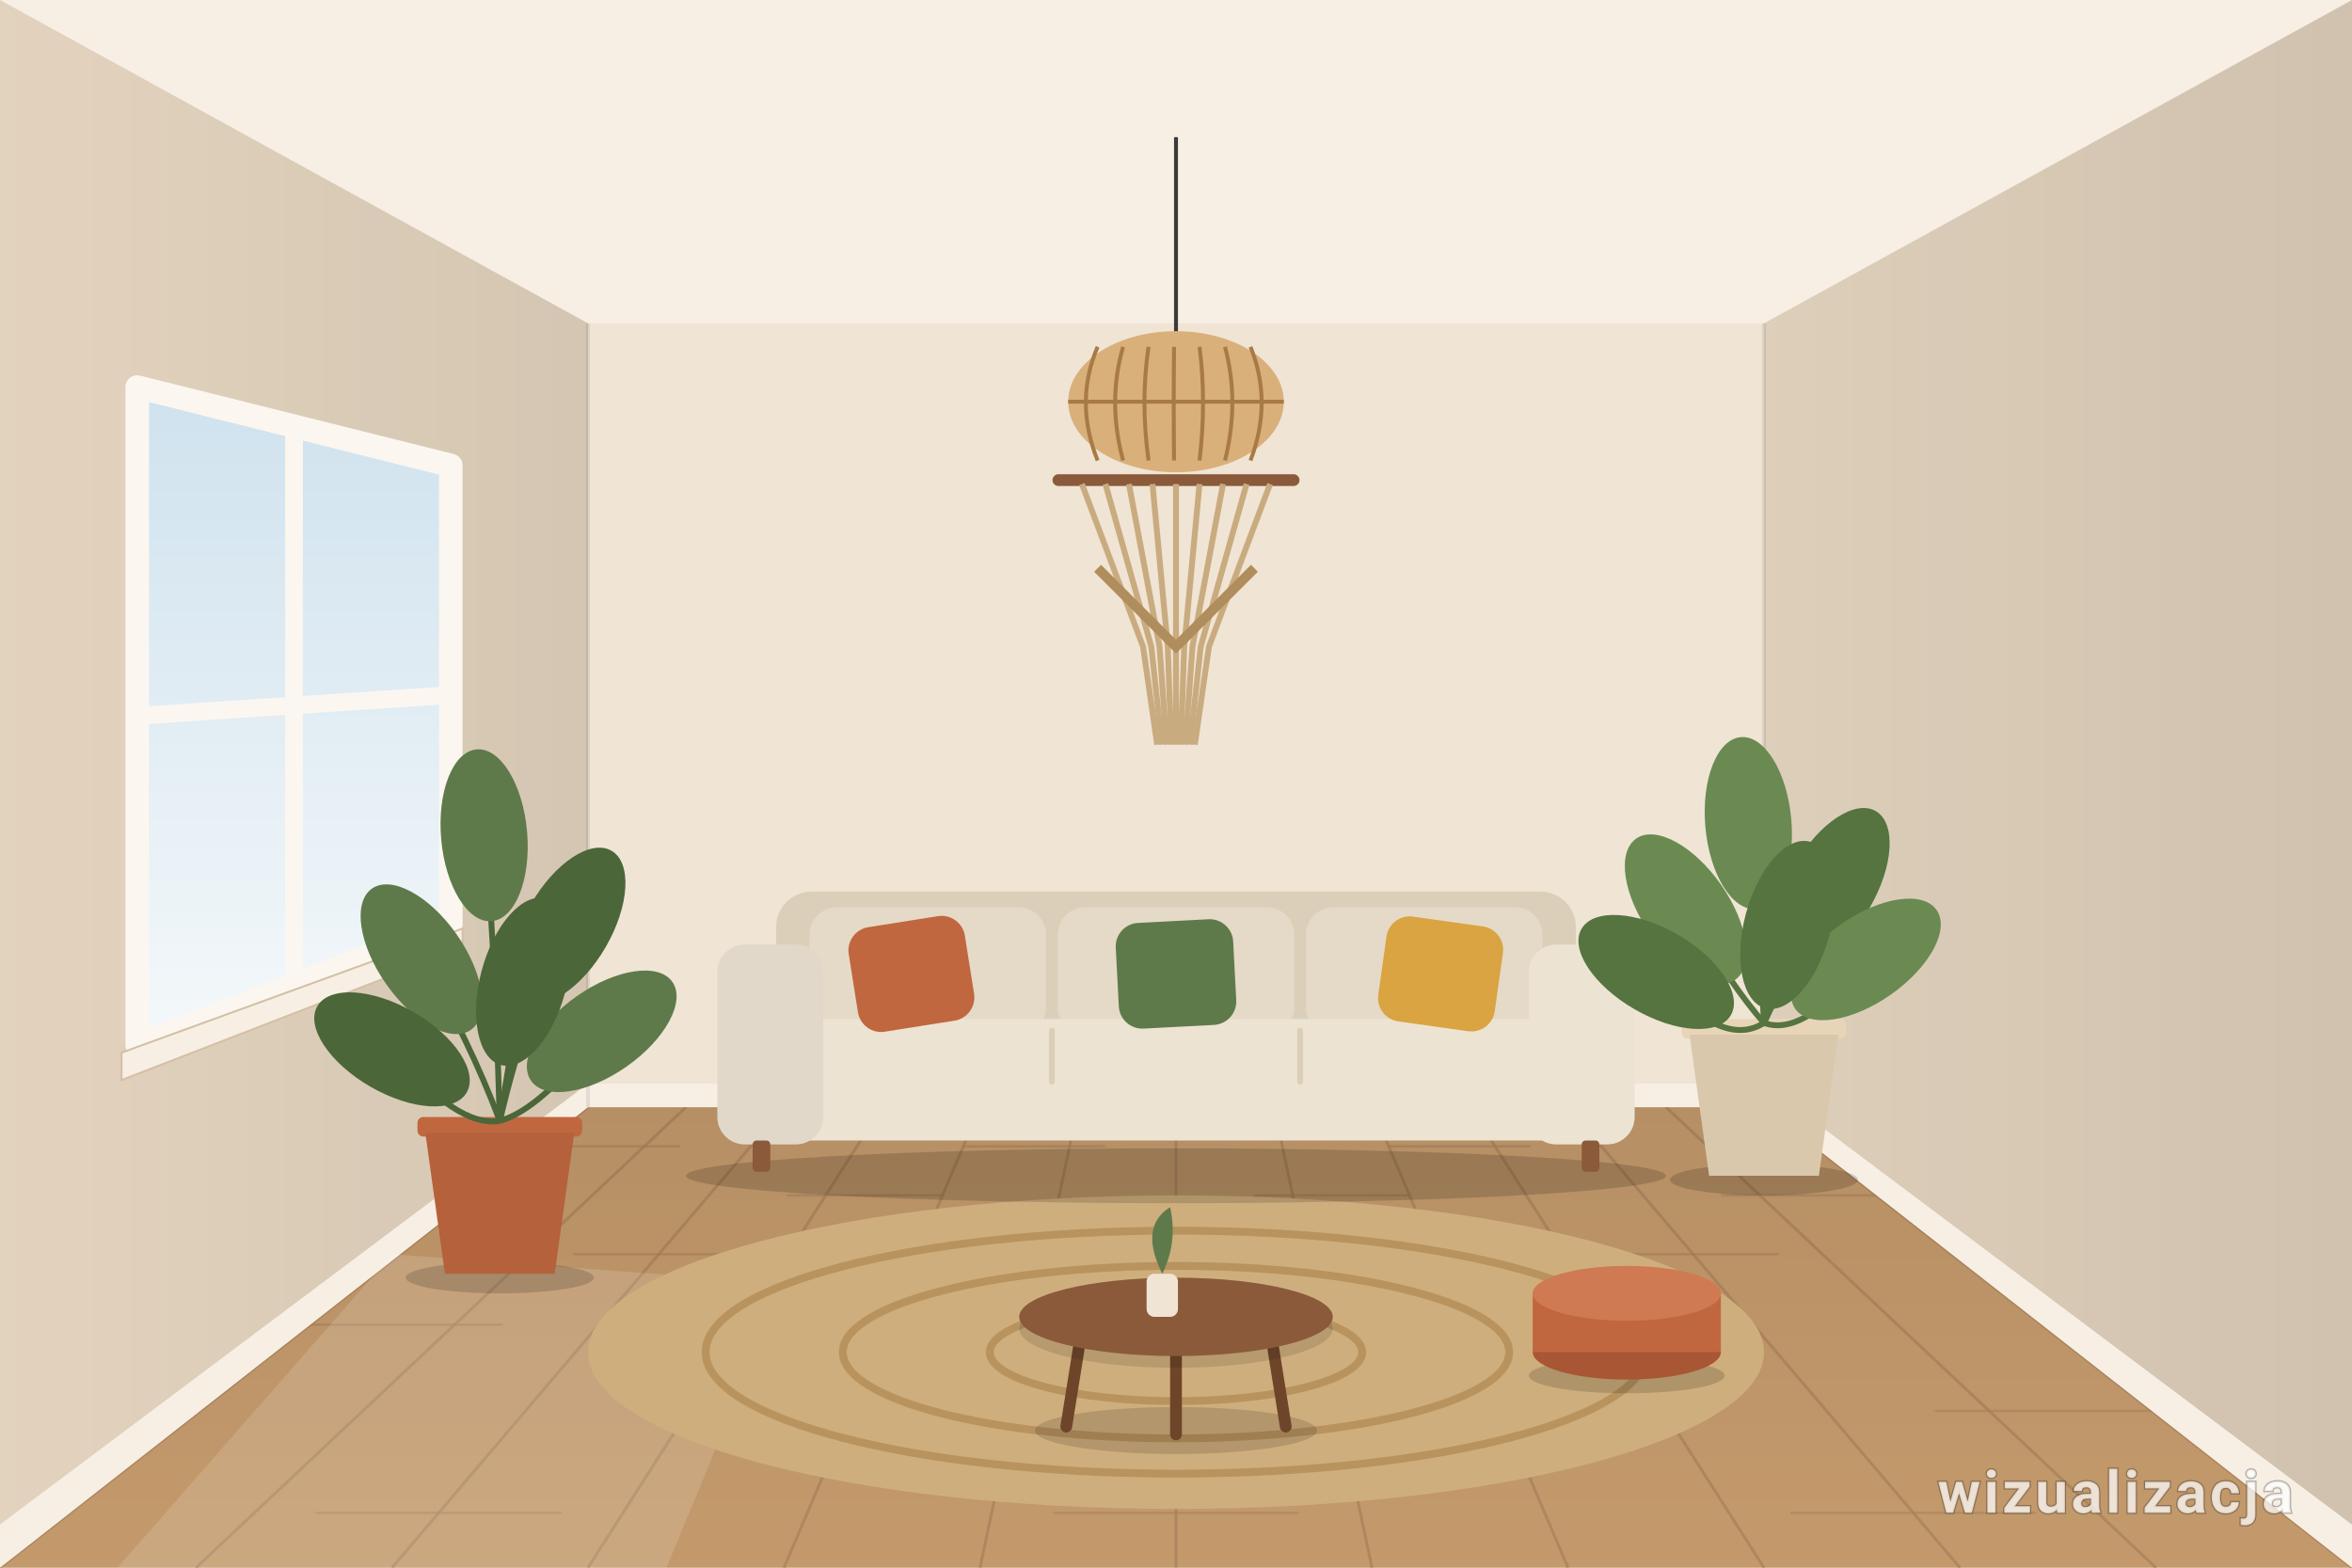
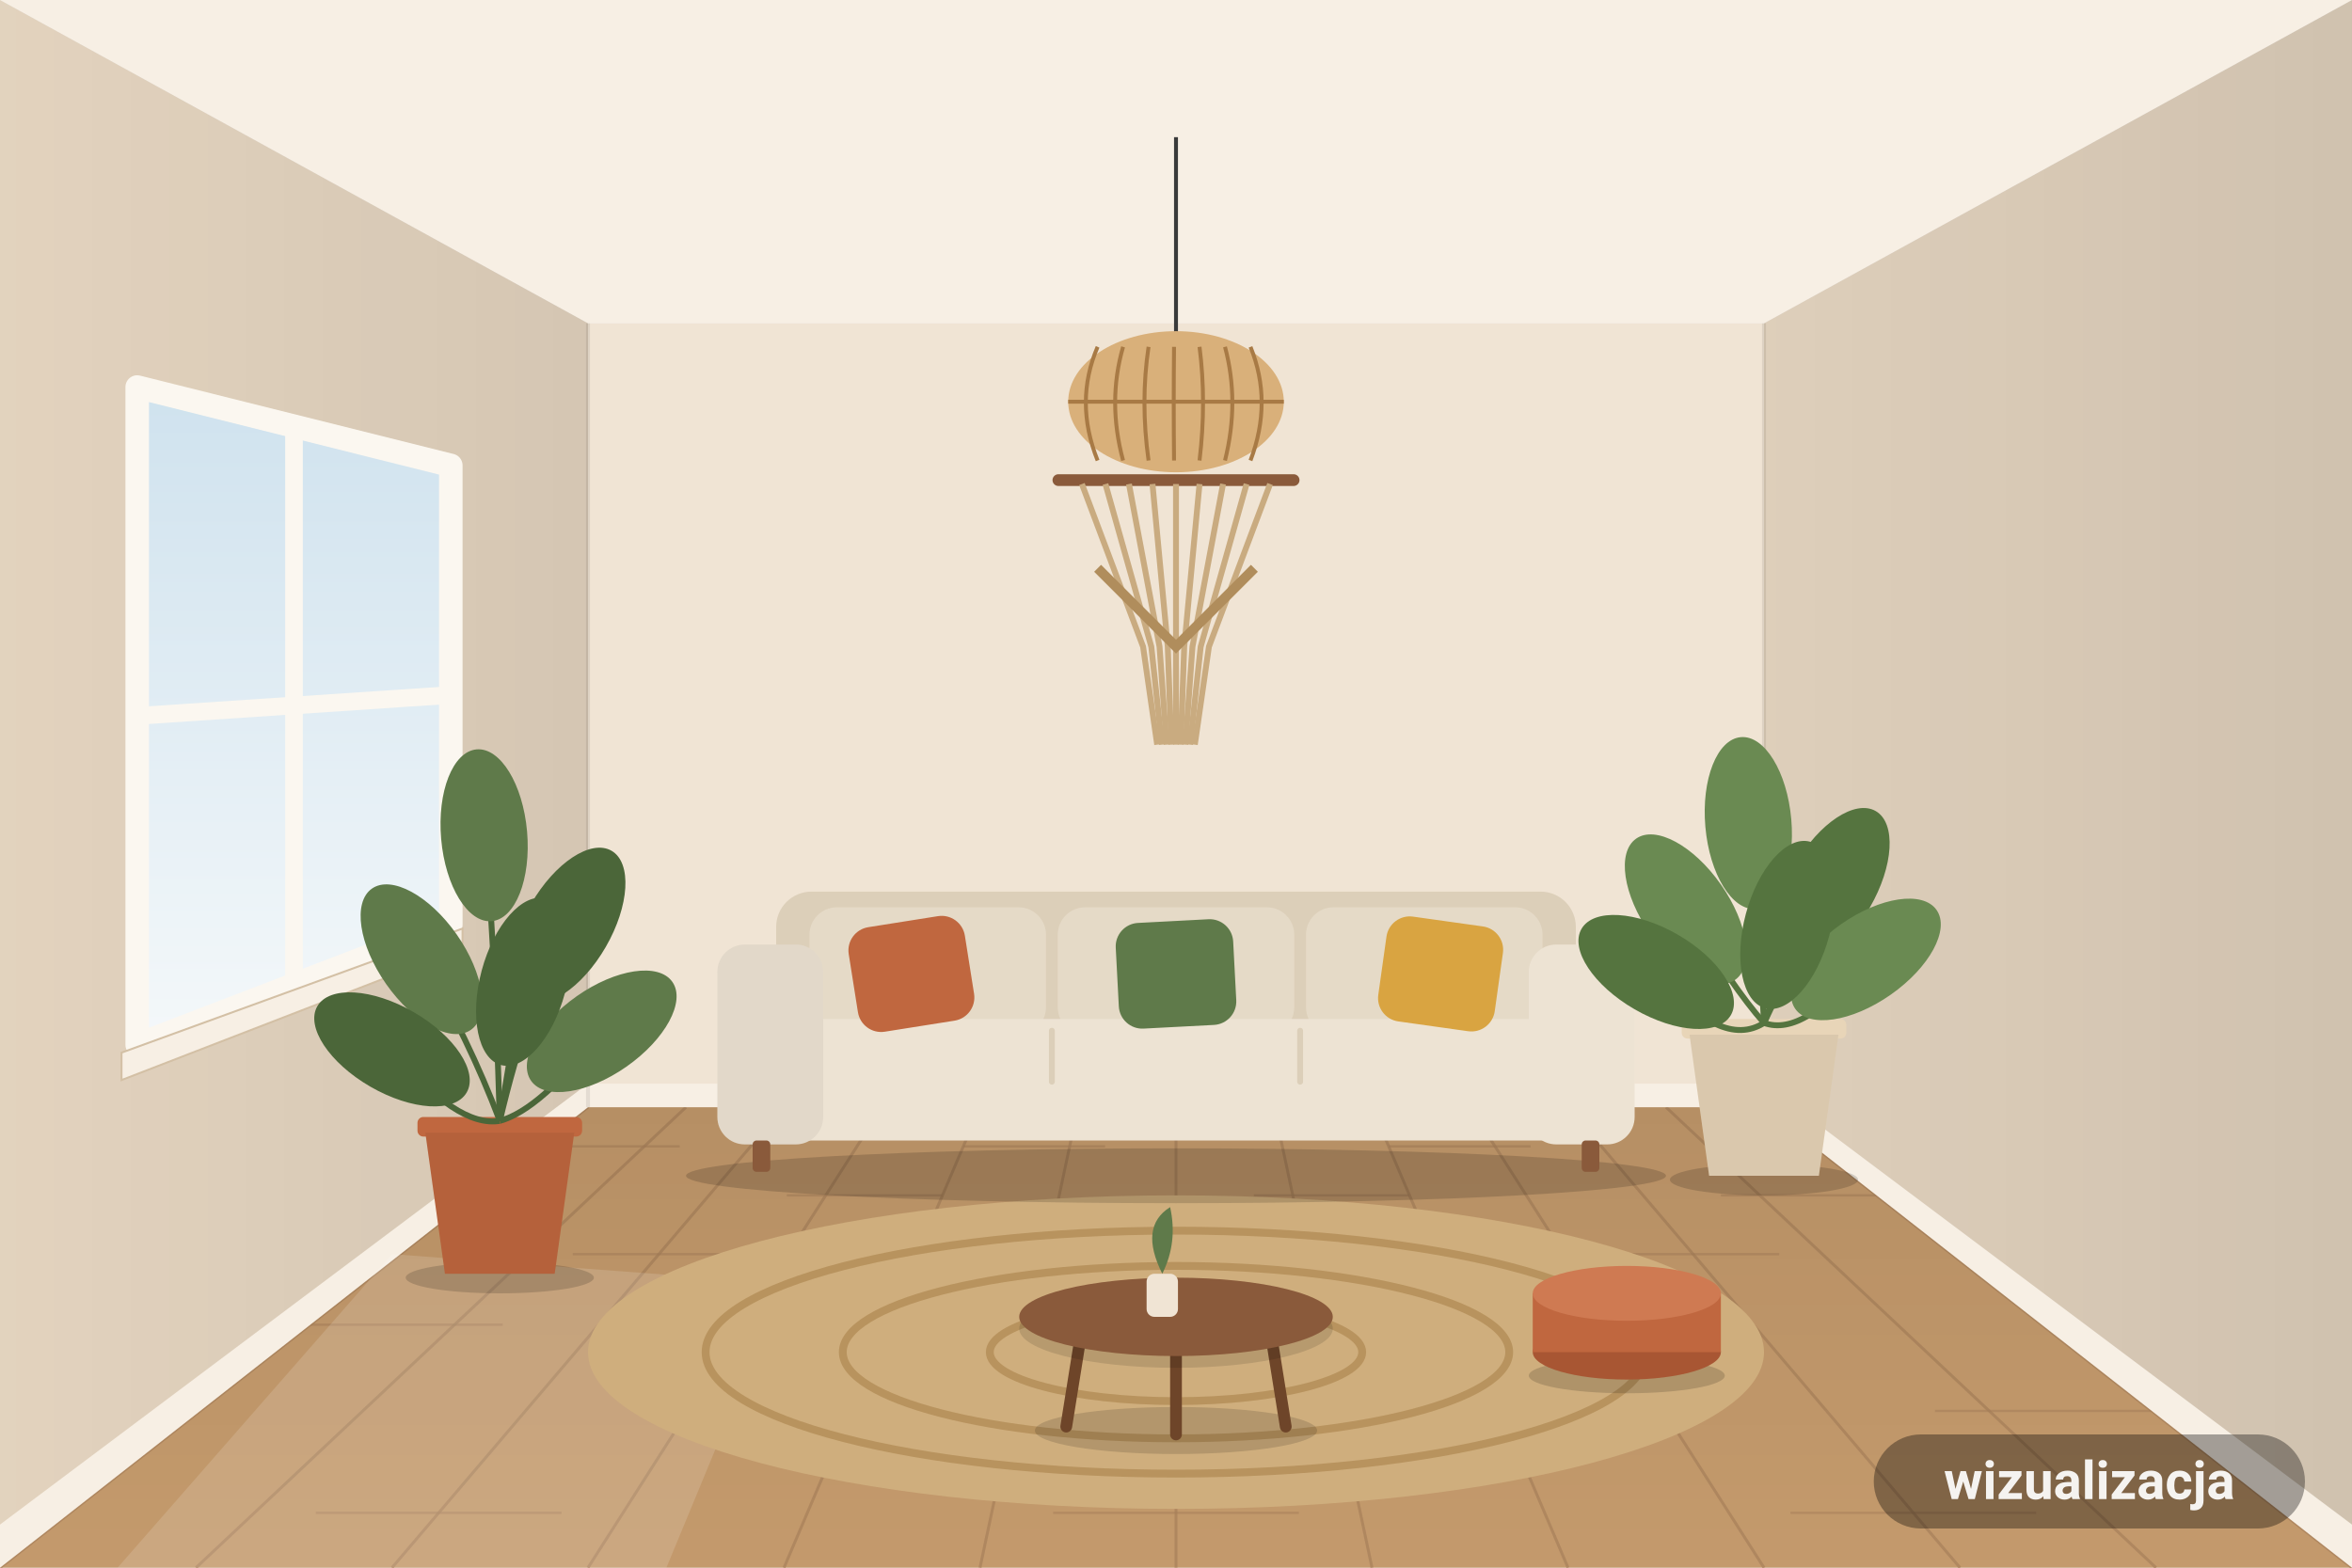
<svg xmlns="http://www.w3.org/2000/svg" viewBox="0 0 1200 800" width="1200" height="800" role="img" aria-label="Pokój po wirtualnym home stagingu – styl boho (wizualizacja)">
  <defs>
    <linearGradient id="sky" x1="0" y1="0" x2="0" y2="1">
      <stop offset="0" stop-color="#cfe2ee" />
      <stop offset="1" stop-color="#f4f8fa" />
    </linearGradient>
    <linearGradient id="leftShade" x1="0" y1="0" x2="1" y2="0">
      <stop offset="0" stop-color="#000" stop-opacity=".02" />
      <stop offset="1" stop-color="#000" stop-opacity=".08" />
    </linearGradient>
    <linearGradient id="rightShade" x1="1" y1="0" x2="0" y2="0">
      <stop offset="0" stop-color="#000" stop-opacity=".1" />
      <stop offset="1" stop-color="#000" stop-opacity=".04" />
    </linearGradient>
    <linearGradient id="floorShade" x1="0" y1="0" x2="0" y2="1">
      <stop offset="0" stop-color="#000" stop-opacity=".12" />
      <stop offset="1" stop-color="#000" stop-opacity="0" />
    </linearGradient>
    <pattern id="brick" width="60" height="30" patternUnits="userSpaceOnUse" x="300" y="165">
      <rect width="60" height="30" fill="#f0e4d4" />
      <path d="M0 0.5H60M0 15.5H60M30 0V15M0 15V30M60 15V30" stroke="#ccc" stroke-width="2.5" />
    </pattern>
  </defs>
  <polygon points="0,0 1200,0 900,165 300,165" fill="#f7efe4" />
  <polygon points="0,0 300,165 300,565 0,800" fill="#e7d7c2" />
  <polygon points="0,0 300,165 300,565 0,800" fill="url(#leftShade)" />
  <polygon points="1200,0 900,165 900,565 1200,800" fill="#e7d7c2" />
  <polygon points="1200,0 900,165 900,565 1200,800" fill="url(#rightShade)" />
  <rect x="300" y="165" width="600" height="400" fill="#f0e4d4" />
  <polygon points="0,800 300,565 900,565 1200,800" fill="#c49a6c" />
  <line x1="300" y1="565" x2="0" y2="800" stroke="#a8805a" stroke-width="1.5" opacity=".7" />
  <line x1="350" y1="565" x2="100" y2="800" stroke="#a8805a" stroke-width="1.5" opacity=".7" />
  <line x1="400" y1="565" x2="200" y2="800" stroke="#a8805a" stroke-width="1.5" opacity=".7" />
  <line x1="450" y1="565" x2="300" y2="800" stroke="#a8805a" stroke-width="1.5" opacity=".7" />
  <line x1="500" y1="565" x2="400" y2="800" stroke="#a8805a" stroke-width="1.5" opacity=".7" />
  <line x1="550" y1="565" x2="500" y2="800" stroke="#a8805a" stroke-width="1.5" opacity=".7" />
  <line x1="600" y1="565" x2="600" y2="800" stroke="#a8805a" stroke-width="1.5" opacity=".7" />
  <line x1="650" y1="565" x2="700" y2="800" stroke="#a8805a" stroke-width="1.5" opacity=".7" />
  <line x1="700" y1="565" x2="800" y2="800" stroke="#a8805a" stroke-width="1.5" opacity=".7" />
  <line x1="750" y1="565" x2="900" y2="800" stroke="#a8805a" stroke-width="1.5" opacity=".7" />
  <line x1="800" y1="565" x2="1000" y2="800" stroke="#a8805a" stroke-width="1.5" opacity=".7" />
  <line x1="850" y1="565" x2="1100" y2="800" stroke="#a8805a" stroke-width="1.5" opacity=".7" />
  <line x1="900" y1="565" x2="1200" y2="800" stroke="#a8805a" stroke-width="1.5" opacity=".7" />
  <line x1="274.5" y1="585" x2="346.8" y2="585" stroke="#a8805a" stroke-width="1.2" opacity=".55" />
  <line x1="491.5" y1="585" x2="563.8" y2="585" stroke="#a8805a" stroke-width="1.2" opacity=".55" />
  <line x1="708.5" y1="585" x2="780.9" y2="585" stroke="#a8805a" stroke-width="1.2" opacity=".55" />
  <line x1="401.4" y1="610" x2="480.9" y2="610" stroke="#a8805a" stroke-width="1.2" opacity=".55" />
  <line x1="639.7" y1="610" x2="719.1" y2="610" stroke="#a8805a" stroke-width="1.2" opacity=".55" />
  <line x1="878.0" y1="610" x2="957.4" y2="610" stroke="#a8805a" stroke-width="1.2" opacity=".55" />
  <line x1="292.2" y1="640" x2="380.1" y2="640" stroke="#a8805a" stroke-width="1.2" opacity=".55" />
  <line x1="556.0" y1="640" x2="644.0" y2="640" stroke="#a8805a" stroke-width="1.2" opacity=".55" />
  <line x1="819.9" y1="640" x2="907.8" y2="640" stroke="#a8805a" stroke-width="1.2" opacity=".55" />
  <line x1="158.3" y1="676" x2="256.5" y2="676" stroke="#a8805a" stroke-width="1.2" opacity=".55" />
  <line x1="452.8" y1="676" x2="550.9" y2="676" stroke="#a8805a" stroke-width="1.2" opacity=".55" />
  <line x1="747.2" y1="676" x2="845.4" y2="676" stroke="#a8805a" stroke-width="1.2" opacity=".55" />
  <line x1="323.4" y1="720" x2="434.0" y2="720" stroke="#a8805a" stroke-width="1.2" opacity=".55" />
  <line x1="655.3" y1="720" x2="766.0" y2="720" stroke="#a8805a" stroke-width="1.2" opacity=".55" />
  <line x1="987.2" y1="720" x2="1097.9" y2="720" stroke="#a8805a" stroke-width="1.2" opacity=".55" />
  <line x1="161.1" y1="772" x2="286.5" y2="772" stroke="#a8805a" stroke-width="1.2" opacity=".55" />
  <line x1="537.3" y1="772" x2="662.7" y2="772" stroke="#a8805a" stroke-width="1.2" opacity=".55" />
  <line x1="913.5" y1="772" x2="1038.9" y2="772" stroke="#a8805a" stroke-width="1.2" opacity=".55" />
  <polygon points="0,800 300,565 900,565 1200,800" fill="url(#floorShade)" opacity=".6" />
  <rect x="300" y="553" width="600" height="12" fill="#f7efe4" />
  <polygon points="0,800 300,565 300,553 0,778" fill="#f7efe4" />
  <polygon points="1200,800 900,565 900,553 1200,778" fill="#f7efe4" />
  <path d="M300 165V565M900 165V565" stroke="#000" stroke-opacity=".08" stroke-width="2" />
  <polygon points="70,197.5 230,237.5 230,471.841 70,533.169" fill="url(#sky)" />
  <polygon points="70,197.5 230,237.5 230,471.841 70,533.169" fill="none" stroke="#fbf7f0" stroke-width="12" stroke-linejoin="round" />
  <line x1="150" y1="217.5" x2="150" y2="502.505" stroke="#fbf7f0" stroke-width="9" />
  <line x1="70" y1="365.331" x2="230" y2="354.659" stroke="#fbf7f0" stroke-width="9" />
  <polygon points="62,537.169 236,473.841 236,483.841 62,551.169" fill="#f7efe4" stroke="#d3c0a5" stroke-width="1" />
  <polygon points="60,800 200,640 400,655 340,800" fill="#fff" opacity=".14" />
  <ellipse cx="600" cy="690" rx="300" ry="80" fill="#cfae7d" />
  <ellipse cx="600" cy="690" rx="240" ry="62" fill="none" stroke="#b8935e" stroke-width="4" />
  <ellipse cx="600" cy="690" rx="170" ry="44" fill="none" stroke="#b8935e" stroke-width="4" />
  <ellipse cx="600" cy="690" rx="95" ry="25" fill="none" stroke="#b8935e" stroke-width="4" />
  <line x1="540" y1="245" x2="660" y2="245" stroke="#8a5a3b" stroke-width="6" stroke-linecap="round" />
  <path d="M552 247L583.2 330L590.4 380" stroke="#c9ab80" stroke-width="3" fill="none" />
  <path d="M564 247L587.4 330L592.8 380" stroke="#c9ab80" stroke-width="3" fill="none" />
  <path d="M576 247L591.6 330L595.2 380" stroke="#c9ab80" stroke-width="3" fill="none" />
  <path d="M588 247L595.8 330L597.6 380" stroke="#c9ab80" stroke-width="3" fill="none" />
  <path d="M600 247L600 330L600 380" stroke="#c9ab80" stroke-width="3" fill="none" />
  <path d="M612 247L604.2 330L602.4 380" stroke="#c9ab80" stroke-width="3" fill="none" />
  <path d="M624 247L608.4 330L604.8 380" stroke="#c9ab80" stroke-width="3" fill="none" />
  <path d="M636 247L612.6 330L607.2 380" stroke="#c9ab80" stroke-width="3" fill="none" />
  <path d="M648 247L616.8 330L609.6 380" stroke="#c9ab80" stroke-width="3" fill="none" />
  <path d="M560 290L600 330L640 290" stroke="#b08d5c" stroke-width="5" fill="none" />
  <line x1="600" y1="70" x2="600" y2="175" stroke="#3a3a3a" stroke-width="2" />
  <ellipse cx="600" cy="205" rx="55" ry="36" fill="#d9b07a" />
  <path d="M560 177Q548 205 560 235" stroke="#a87a45" stroke-width="2" fill="none" />
  <path d="M573 177Q564.9 205 573 235" stroke="#a87a45" stroke-width="2" fill="none" />
  <path d="M586 177Q581.8 205 586 235" stroke="#a87a45" stroke-width="2" fill="none" />
  <path d="M599 177Q598.7 205 599 235" stroke="#a87a45" stroke-width="2" fill="none" />
  <path d="M612 177Q615.6 205 612 235" stroke="#a87a45" stroke-width="2" fill="none" />
  <path d="M625 177Q632.5 205 625 235" stroke="#a87a45" stroke-width="2" fill="none" />
  <path d="M638 177Q649.4 205 638 235" stroke="#a87a45" stroke-width="2" fill="none" />
  <path d="M545 205H655" stroke="#a87a45" stroke-width="2" />
  <ellipse cx="600" cy="600" rx="250" ry="14" fill="#000" opacity="0.16" />
  <rect x="396" y="455" width="408" height="89" rx="18" fill="#dccfb9" />
  <rect x="413" y="463" width="120.667" height="65" rx="14" fill="#ede3d3" opacity=".55" />
  <rect x="539.667" y="463" width="120.667" height="65" rx="14" fill="#ede3d3" opacity=".55" />
  <rect x="666.333" y="463" width="120.667" height="65" rx="14" fill="#ede3d3" opacity=".55" />
  <rect x="380" y="520" width="440" height="62" rx="14" fill="#ede3d3" />
  <path d="M536.667 526v26M663.333 526v26" stroke="#dccfb9" stroke-width="3" stroke-linecap="round" />
  <rect x="366" y="482" width="54" height="102" rx="14" fill="#ede3d3" />
  <rect x="780" y="482" width="54" height="102" rx="14" fill="#ede3d3" />
  <rect x="366" y="482" width="54" height="102" rx="14" fill="#000" opacity=".05" />
  <rect x="384" y="582" width="9" height="16" rx="2" fill="#8a5a3b" />
  <rect x="807" y="582" width="9" height="16" rx="2" fill="#8a5a3b" />
  <rect x="435" y="470" width="60" height="54" rx="12" fill="#c0673f" transform="rotate(-9 465 497)" />
  <rect x="705" y="470" width="60" height="54" rx="12" fill="#d9a441" transform="rotate(8 735 497)" />
  <rect x="570" y="470" width="60" height="54" rx="12" fill="#5f7a4a" transform="rotate(-3 600 497)" />
  <ellipse cx="600" cy="730" rx="72" ry="12" fill="#000" opacity="0.14" />
  <path d="M552 678L544 728M648 678L656 728M600 688V732" stroke="#6e4529" stroke-width="6" stroke-linecap="round" />
  <ellipse cx="600" cy="678" rx="80" ry="20" fill="#000" opacity=".12" />
  <ellipse cx="600" cy="672" rx="80" ry="20" fill="#8a5a3b" />
  <rect x="585" y="650" width="16" height="22" rx="4" fill="#f0e4d4" />
  <path d="M593 650q-12-24 4-34q4 18-4 34" fill="#5f7a4a" />
  <ellipse cx="830" cy="702" rx="50" ry="9" fill="#000" opacity="0.16" />
  <ellipse cx="830" cy="690" rx="48" ry="14" fill="#a85633" />
  <rect x="782" y="660" width="96" height="30" fill="#c0673f" />
  <ellipse cx="830" cy="660" rx="48" ry="14" fill="#cf7a52" />
  <ellipse cx="255" cy="652" rx="48" ry="8" fill="#000" opacity="0.16" />
  <polygon points="217,578 293,578 283,650 227,650" fill="#c0673f" />
  <rect x="213" y="570" width="84" height="10" rx="3" fill="#c0673f" />
  <polygon points="217,578 293,578 283,650 227,650" fill="#000" opacity=".06" />
  <path d="M255 572Q239 529.5 215 489.5" stroke="#4b6639" stroke-width="3" fill="none" />
  <ellipse cx="215" cy="489.5" rx="22" ry="44" fill="#5f7a4a" transform="rotate(-35 215 489.5)" />
  <path d="M255 572Q269 512.25 290 472.25" stroke="#4b6639" stroke-width="3" fill="none" />
  <ellipse cx="290" cy="472.25" rx="22" ry="44" fill="#4b6639" transform="rotate(30 290 472.25)" />
  <path d="M255 572Q251.8 466.25 247 426.25" stroke="#4b6639" stroke-width="3" fill="none" />
  <ellipse cx="247" cy="426.25" rx="22" ry="44" fill="#5f7a4a" transform="rotate(-5 247 426.25)" />
  <path d="M255 572Q233 575.5 200 535.5" stroke="#4b6639" stroke-width="3" fill="none" />
  <ellipse cx="200" cy="535.5" rx="22" ry="44" fill="#4b6639" transform="rotate(-60 200 535.5)" />
  <path d="M255 572Q275.8 566.3 307 526.3" stroke="#4b6639" stroke-width="3" fill="none" />
  <ellipse cx="307" cy="526.3" rx="22" ry="44" fill="#5f7a4a" transform="rotate(55 307 526.3)" />
  <path d="M255 572Q259.8 541 267 501" stroke="#4b6639" stroke-width="3" fill="none" />
  <ellipse cx="267" cy="501" rx="22" ry="44" fill="#4b6639" transform="rotate(15 267 501)" />
  <ellipse cx="900" cy="602" rx="48" ry="8" fill="#000" opacity="0.16" />
  <polygon points="862,528 938,528 928,600 872,600" fill="#e8d5b8" />
  <rect x="858" y="520" width="84" height="10" rx="3" fill="#e8d5b8" />
  <polygon points="862,528 938,528 928,600 872,600" fill="#000" opacity=".06" />
  <path d="M900 522Q884 504 860 464" stroke="#55743f" stroke-width="3" fill="none" />
  <ellipse cx="860" cy="464" rx="22" ry="44" fill="#6a8a52" transform="rotate(-35 860 464)" />
  <path d="M900 522Q914 492 935 452" stroke="#55743f" stroke-width="3" fill="none" />
  <ellipse cx="935" cy="452" rx="22" ry="44" fill="#55743f" transform="rotate(30 935 452)" />
  <path d="M900 522Q896.8 460 892 420" stroke="#55743f" stroke-width="3" fill="none" />
  <ellipse cx="892" cy="420" rx="22" ry="44" fill="#6a8a52" transform="rotate(-5 892 420)" />
  <path d="M900 522Q878 536 845 496" stroke="#55743f" stroke-width="3" fill="none" />
  <ellipse cx="845" cy="496" rx="22" ry="44" fill="#55743f" transform="rotate(-60 845 496)" />
  <path d="M900 522Q920.8 529.6 952 489.6" stroke="#55743f" stroke-width="3" fill="none" />
  <ellipse cx="952" cy="489.6" rx="22" ry="44" fill="#6a8a52" transform="rotate(55 952 489.6)" />
  <path d="M900 522Q904.8 512 912 472" stroke="#55743f" stroke-width="3" fill="none" />
  <ellipse cx="912" cy="472" rx="22" ry="44" fill="#55743f" transform="rotate(15 912 472)" />
-   <text x="1170" y="772" text-anchor="end" font-family="ui-sans-serif, system-ui, 'Segoe UI', Roboto, Inter, sans-serif" font-size="30" font-weight="600" letter-spacing="1.5" fill="#ffffff" fill-opacity=".72" stroke="#000000" stroke-opacity=".28" stroke-width="1.2" paint-order="stroke">wizualizacja</text>
+   <rect x="956" y="732" width="220" height="48" rx="24" fill="#000000" fill-opacity=".34" />
+   <text x="1066" y="765" text-anchor="middle" font-family="ui-sans-serif, system-ui, 'Segoe UI', Roboto, Inter, sans-serif" font-size="27" font-weight="600" fill="#ffffff" fill-opacity=".92">wizualizacja</text>
</svg>
